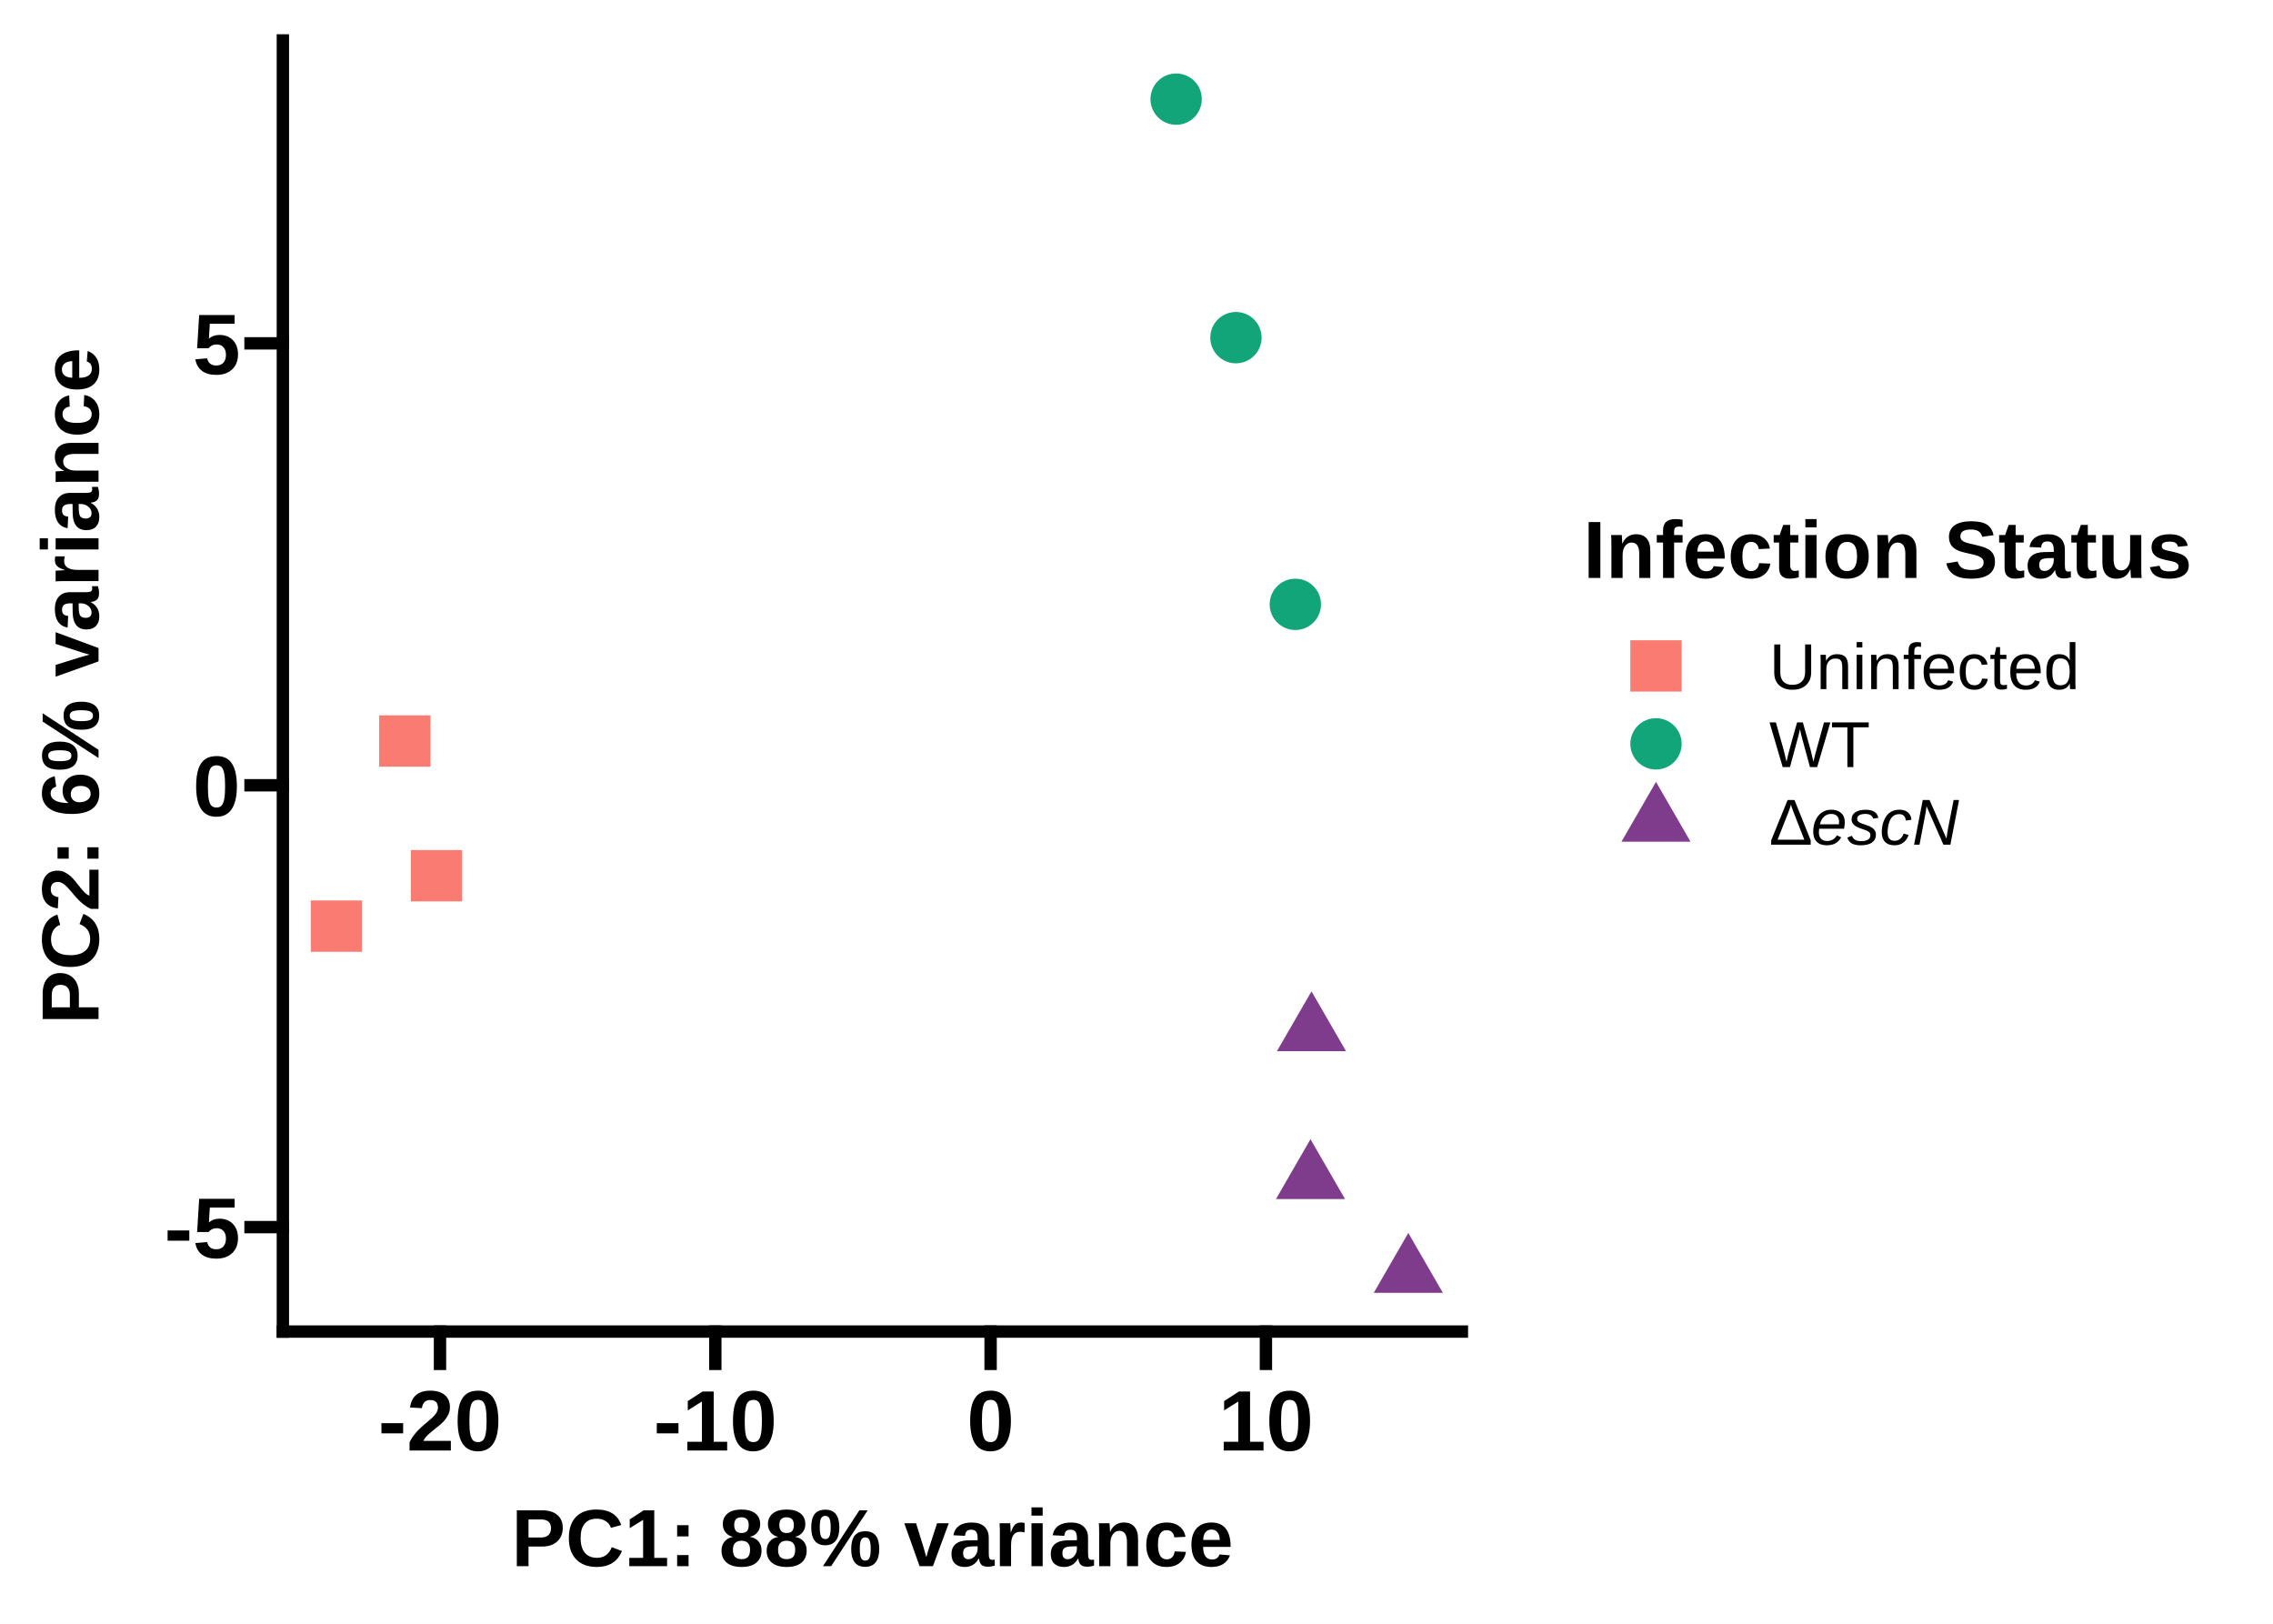
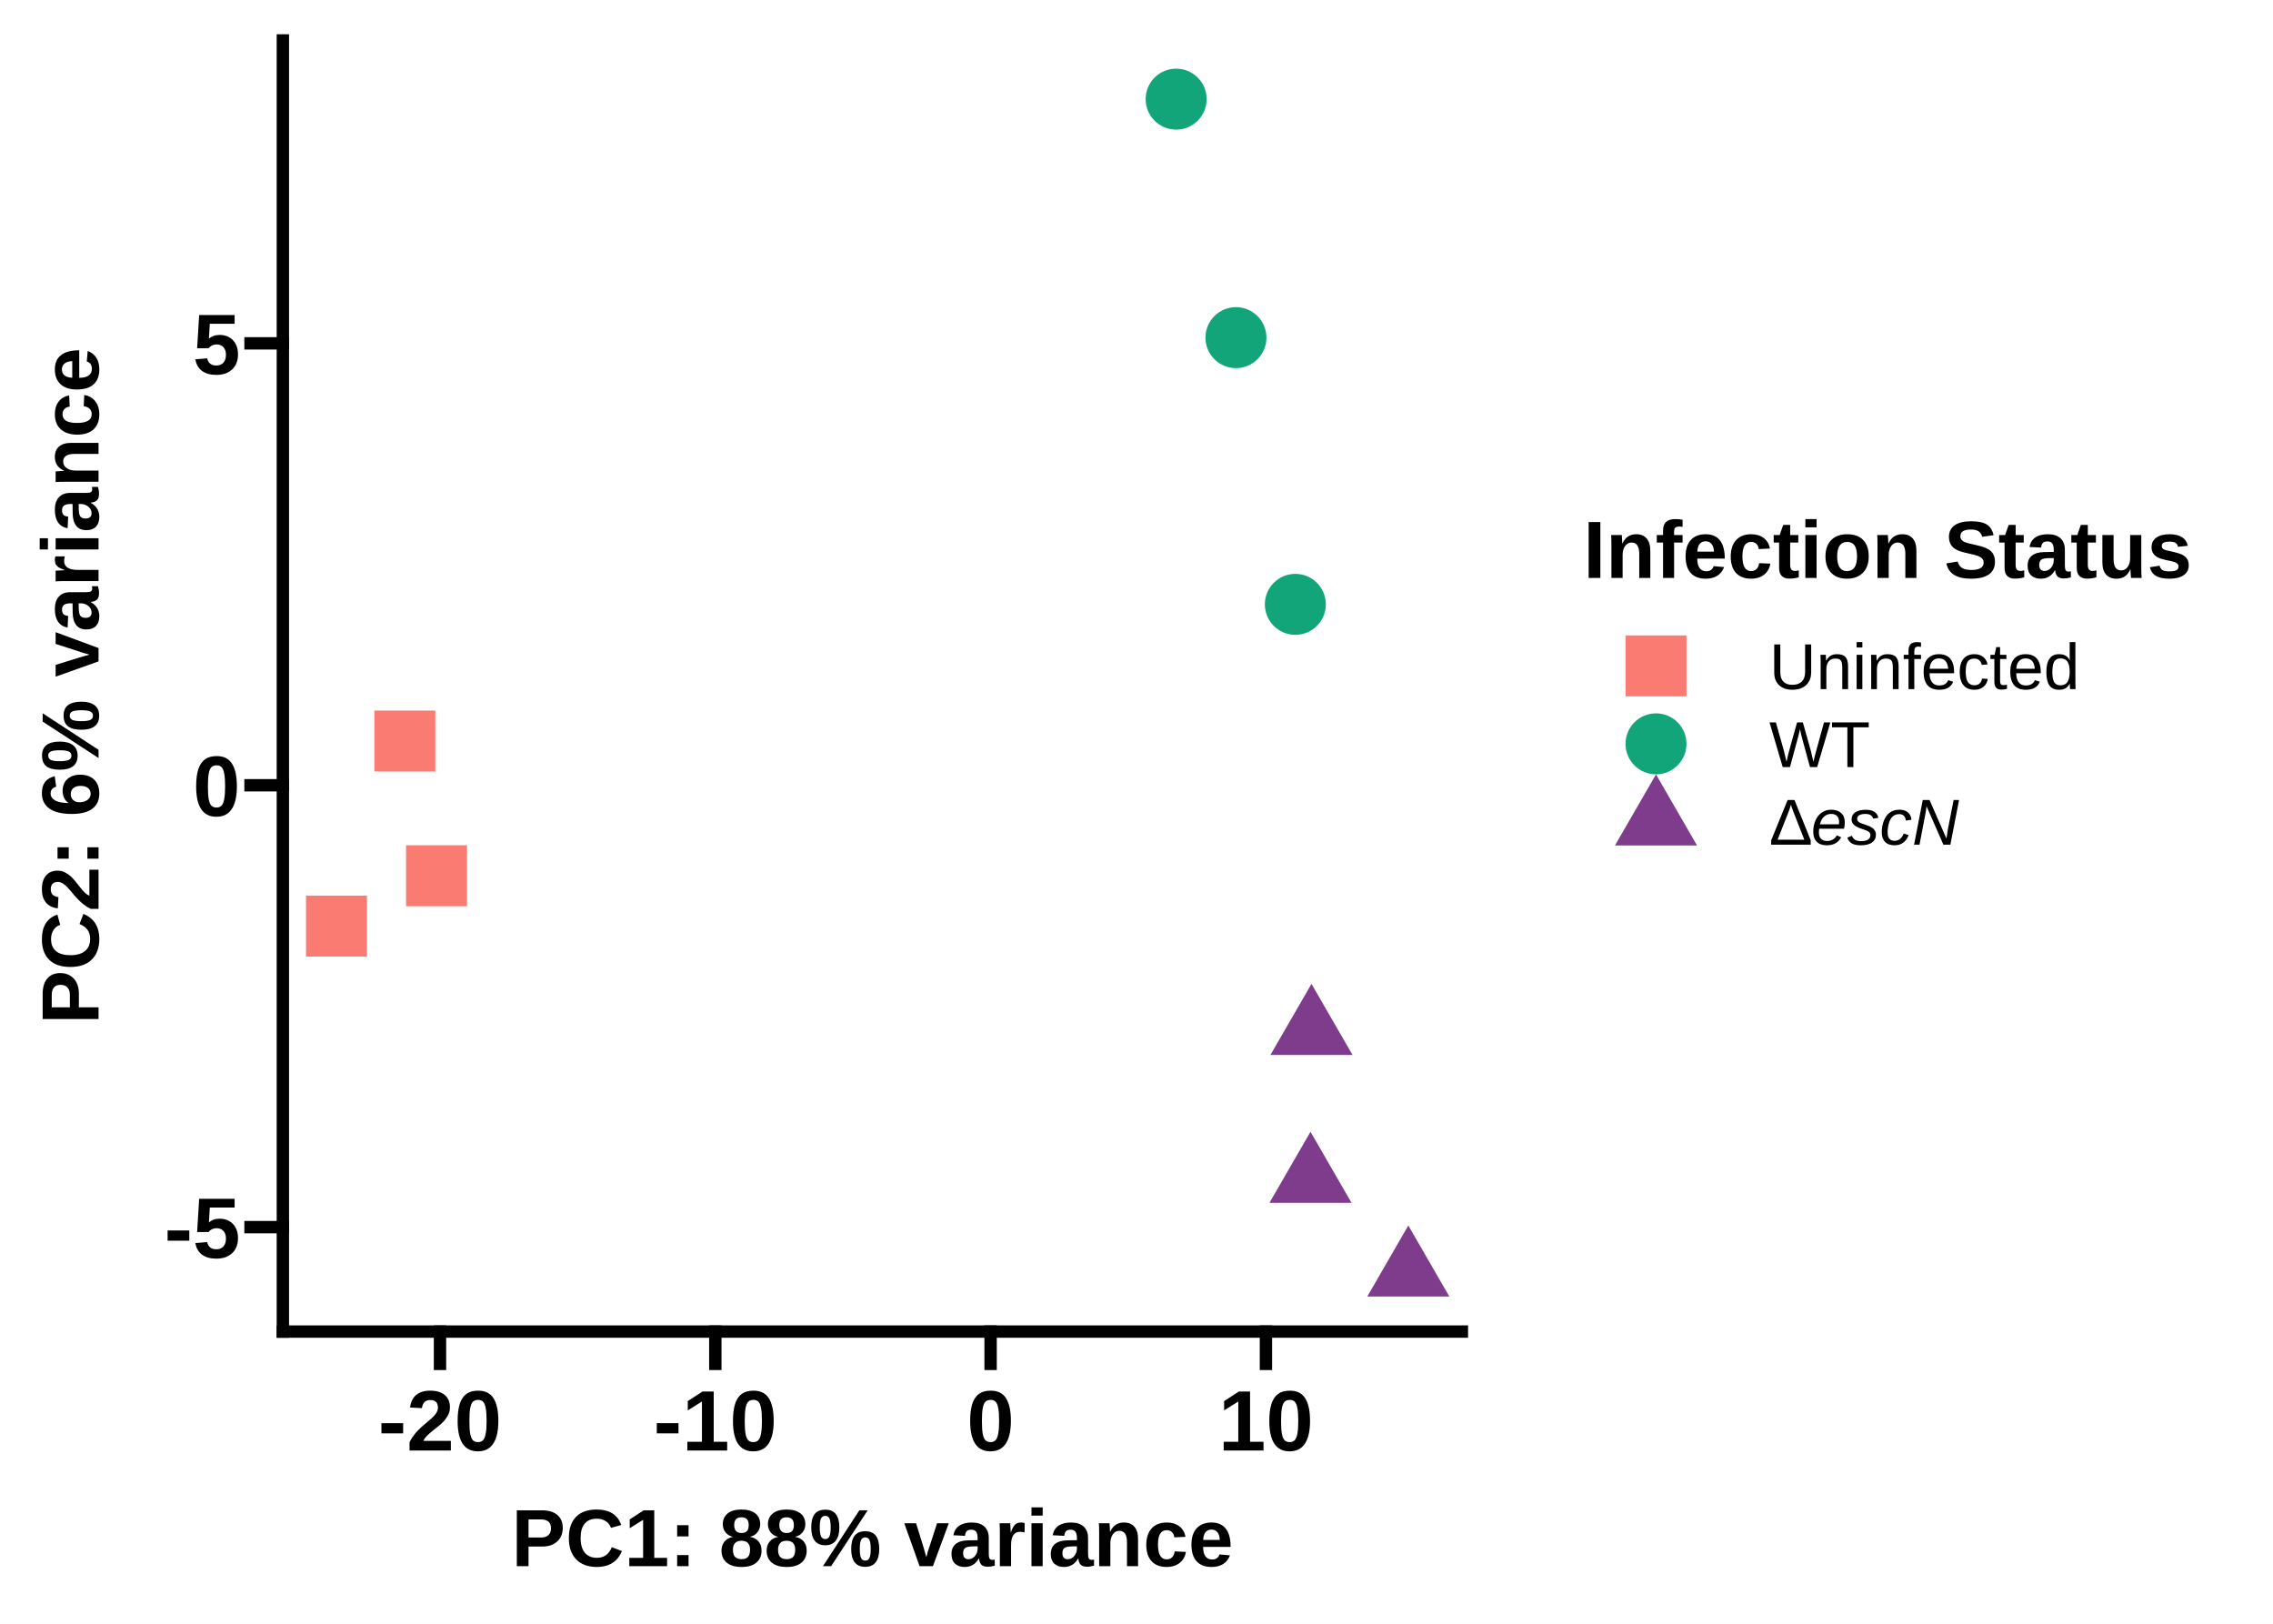
<svg xmlns="http://www.w3.org/2000/svg" class="svglite" width="504.00pt" height="360.00pt" viewBox="0 0 504.00 360.00">
  <defs>
    <style type="text/css">
    .svglite line, .svglite polyline, .svglite polygon, .svglite path, .svglite rect, .svglite circle {
      fill: none;
      stroke: #000000;
      stroke-linecap: round;
      stroke-linejoin: round;
      stroke-miterlimit: 10.00;
    }
    .svglite text {
      white-space: pre;
    }
  </style>
  </defs>
  <rect width="100%" height="100%" style="stroke: none; fill: #FFFFFF;" />
  <defs>
    <clipPath id="cpMC4wMHw1MDQuMDB8MC4wMHwzNjAuMDA=">
      <rect x="0.00" y="0.00" width="504.00" height="360.00" />
    </clipPath>
  </defs>
  <g clip-path="url(#cpMC4wMHw1MDQuMDB8MC4wMHwzNjAuMDA=)">
    <rect x="0.00" y="0.00" width="504.00" height="360.00" style="stroke-width: 2.74; stroke: none; fill: #FFFFFF;" />
  </g>
  <defs>
    <clipPath id="cpNjIuNzJ8MzI0LjE1fDguOTd8Mjk1LjIy">
      <rect x="62.72" y="8.97" width="261.43" height="286.25" />
    </clipPath>
  </defs>
  <g clip-path="url(#cpNjIuNzJ8MzI0LjE1fDguOTd8Mjk1LjIy)">
    <rect x="62.72" y="8.97" width="261.43" height="286.25" style="stroke-width: 2.74; stroke: none;" />
-     <polygon points="84.07,169.98 95.45,169.98 95.45,158.60 84.07,158.60 " style="stroke-width: 0.71; stroke: none; fill: #F97B72;" />
-     <polygon points="91.10,199.85 102.48,199.85 102.48,188.47 91.10,188.47 " style="stroke-width: 0.71; stroke: none; fill: #F97B72;" />
-     <polygon points="68.92,211.02 80.29,211.02 80.29,199.64 68.92,199.64 " style="stroke-width: 0.71; stroke: none; fill: #F97B72;" />
-     <polygon points="290.58,252.57 298.24,265.85 282.92,265.85 " style="stroke-width: 0.71; stroke: none; fill: #7F3C8D;" />
-     <polygon points="290.80,219.79 298.46,233.06 283.14,233.06 " style="stroke-width: 0.71; stroke: none; fill: #7F3C8D;" />
-     <circle cx="260.79" cy="21.98" r="5.69" style="stroke-width: 0.71; stroke: none; fill: #11A579;" />
-     <circle cx="274.05" cy="74.86" r="5.69" style="stroke-width: 0.71; stroke: none; fill: #11A579;" />
-     <circle cx="287.22" cy="133.99" r="5.69" style="stroke-width: 0.71; stroke: none; fill: #11A579;" />
-     <polygon points="312.27,273.36 319.93,286.63 304.61,286.63 " style="stroke-width: 0.71; stroke: none; fill: #7F3C8D;" />
+     <polygon points="83.01,171.05 96.52,171.05 96.52,157.54 83.01,157.54 " style="stroke-width: 0.71; stroke: none; fill: #F97B72;" />
+     <polygon points="90.04,200.92 103.55,200.92 103.55,187.40 90.04,187.40 " style="stroke-width: 0.71; stroke: none; fill: #F97B72;" />
+     <polygon points="67.85,212.08 81.36,212.08 81.36,198.57 67.85,198.57 " style="stroke-width: 0.71; stroke: none; fill: #F97B72;" />
+     <polygon points="290.58,250.92 299.68,266.68 281.48,266.68 " style="stroke-width: 0.71; stroke: none; fill: #7F3C8D;" />
+     <polygon points="290.80,218.13 299.90,233.89 281.70,233.89 " style="stroke-width: 0.71; stroke: none; fill: #7F3C8D;" />
+     <circle cx="260.79" cy="21.98" r="6.76" style="stroke-width: 0.71; stroke: none; fill: #11A579;" />
+     <circle cx="274.05" cy="74.86" r="6.76" style="stroke-width: 0.71; stroke: none; fill: #11A579;" />
+     <circle cx="287.22" cy="133.99" r="6.76" style="stroke-width: 0.71; stroke: none; fill: #11A579;" />
+     <polygon points="312.27,271.70 321.37,287.46 303.17,287.46 " style="stroke-width: 0.71; stroke: none; fill: #7F3C8D;" />
  </g>
  <g clip-path="url(#cpMC4wMHw1MDQuMDB8MC4wMHwzNjAuMDA=)">
    <polyline points="62.72,295.22 62.72,8.97 " style="stroke-width: 2.74; stroke-linecap: square;" />
    <text x="53.31" y="278.87" text-anchor="end" style="font-size: 19.00px; font-weight: bold; font-family: &quot;Arial&quot;;" textLength="16.90px" lengthAdjust="spacingAndGlyphs">-5</text>
    <text x="53.31" y="180.90" text-anchor="end" style="font-size: 19.00px; font-weight: bold; font-family: &quot;Arial&quot;;" textLength="10.57px" lengthAdjust="spacingAndGlyphs">0</text>
    <text x="53.31" y="82.93" text-anchor="end" style="font-size: 19.00px; font-weight: bold; font-family: &quot;Arial&quot;;" textLength="10.57px" lengthAdjust="spacingAndGlyphs">5</text>
    <polyline points="55.55,272.07 62.72,272.07 " style="stroke-width: 2.74; stroke-linecap: square;" />
    <polyline points="55.55,174.10 62.72,174.10 " style="stroke-width: 2.74; stroke-linecap: square;" />
    <polyline points="55.55,76.13 62.72,76.13 " style="stroke-width: 2.74; stroke-linecap: square;" />
    <polyline points="62.72,295.22 324.15,295.22 " style="stroke-width: 2.74; stroke-linecap: square;" />
    <polyline points="97.56,302.39 97.56,295.22 " style="stroke-width: 2.74; stroke-linecap: square;" />
    <polyline points="158.61,302.39 158.61,295.22 " style="stroke-width: 2.74; stroke-linecap: square;" />
    <polyline points="219.65,302.39 219.65,295.22 " style="stroke-width: 2.74; stroke-linecap: square;" />
    <polyline points="280.70,302.39 280.70,295.22 " style="stroke-width: 2.74; stroke-linecap: square;" />
    <text x="97.56" y="321.59" text-anchor="middle" style="font-size: 19.00px; font-weight: bold; font-family: &quot;Arial&quot;;" textLength="27.47px" lengthAdjust="spacingAndGlyphs">-20</text>
    <text x="158.61" y="321.59" text-anchor="middle" style="font-size: 19.00px; font-weight: bold; font-family: &quot;Arial&quot;;" textLength="27.47px" lengthAdjust="spacingAndGlyphs">-10</text>
    <text x="219.65" y="321.59" text-anchor="middle" style="font-size: 19.00px; font-weight: bold; font-family: &quot;Arial&quot;;" textLength="10.57px" lengthAdjust="spacingAndGlyphs">0</text>
    <text x="280.70" y="321.59" text-anchor="middle" style="font-size: 19.00px; font-weight: bold; font-family: &quot;Arial&quot;;" textLength="21.14px" lengthAdjust="spacingAndGlyphs">10</text>
    <text x="193.44" y="347.24" text-anchor="middle" style="font-size: 18.00px; font-weight: bold; font-family: &quot;Arial&quot;;" textLength="160.08px" lengthAdjust="spacingAndGlyphs">PC1: 88% variance</text>
    <text transform="translate(21.85,152.09) rotate(-90)" text-anchor="middle" style="font-size: 18.00px; font-weight: bold; font-family: &quot;Arial&quot;;" textLength="150.07px" lengthAdjust="spacingAndGlyphs">PC2: 6% variance</text>
    <text x="418.56" y="128.13" text-anchor="middle" style="font-size: 18.00px; font-weight: bold; font-family: &quot;Arial&quot;;" textLength="135.01px" lengthAdjust="spacingAndGlyphs">Infection Status</text>
-     <polygon points="361.50,153.33 372.88,153.33 372.88,141.95 361.50,141.95 " style="stroke-width: 0.71; stroke: none; fill: #F97B72;" />
-     <circle cx="367.19" cy="164.92" r="5.69" style="stroke-width: 0.71; stroke: none; fill: #11A579;" />
-     <polygon points="367.19,173.35 374.85,186.62 359.53,186.62 " style="stroke-width: 0.71; stroke: none; fill: #7F3C8D;" />
+     <polygon points="360.44,154.39 373.95,154.39 373.95,140.88 360.44,140.88 " style="stroke-width: 0.71; stroke: none; fill: #F97B72;" />
+     <circle cx="367.19" cy="164.92" r="6.76" style="stroke-width: 0.71; stroke: none; fill: #11A579;" />
+     <polygon points="367.19,171.69 376.29,187.45 358.09,187.45 " style="stroke-width: 0.71; stroke: none; fill: #7F3C8D;" />
    <text x="392.30" y="152.79" style="font-size: 14.40px; font-family: &quot;Arial&quot;;" textLength="68.82px" lengthAdjust="spacingAndGlyphs">Uninfected</text>
    <text x="392.30" y="170.07" style="font-size: 14.40px; font-family: &quot;Arial&quot;;" textLength="22.38px" lengthAdjust="spacingAndGlyphs">WT</text>
    <text x="392.30" y="187.27" style="font-size: 14.40px; font-family: &quot;Arial&quot;;" textLength="9.27px" lengthAdjust="spacingAndGlyphs">Δ</text>
    <text x="401.57" y="187.27" style="font-size: 14.40px; font-style: italic; font-family: &quot;Arial&quot;;" textLength="32.80px" lengthAdjust="spacingAndGlyphs">escN</text>
  </g>
</svg>
